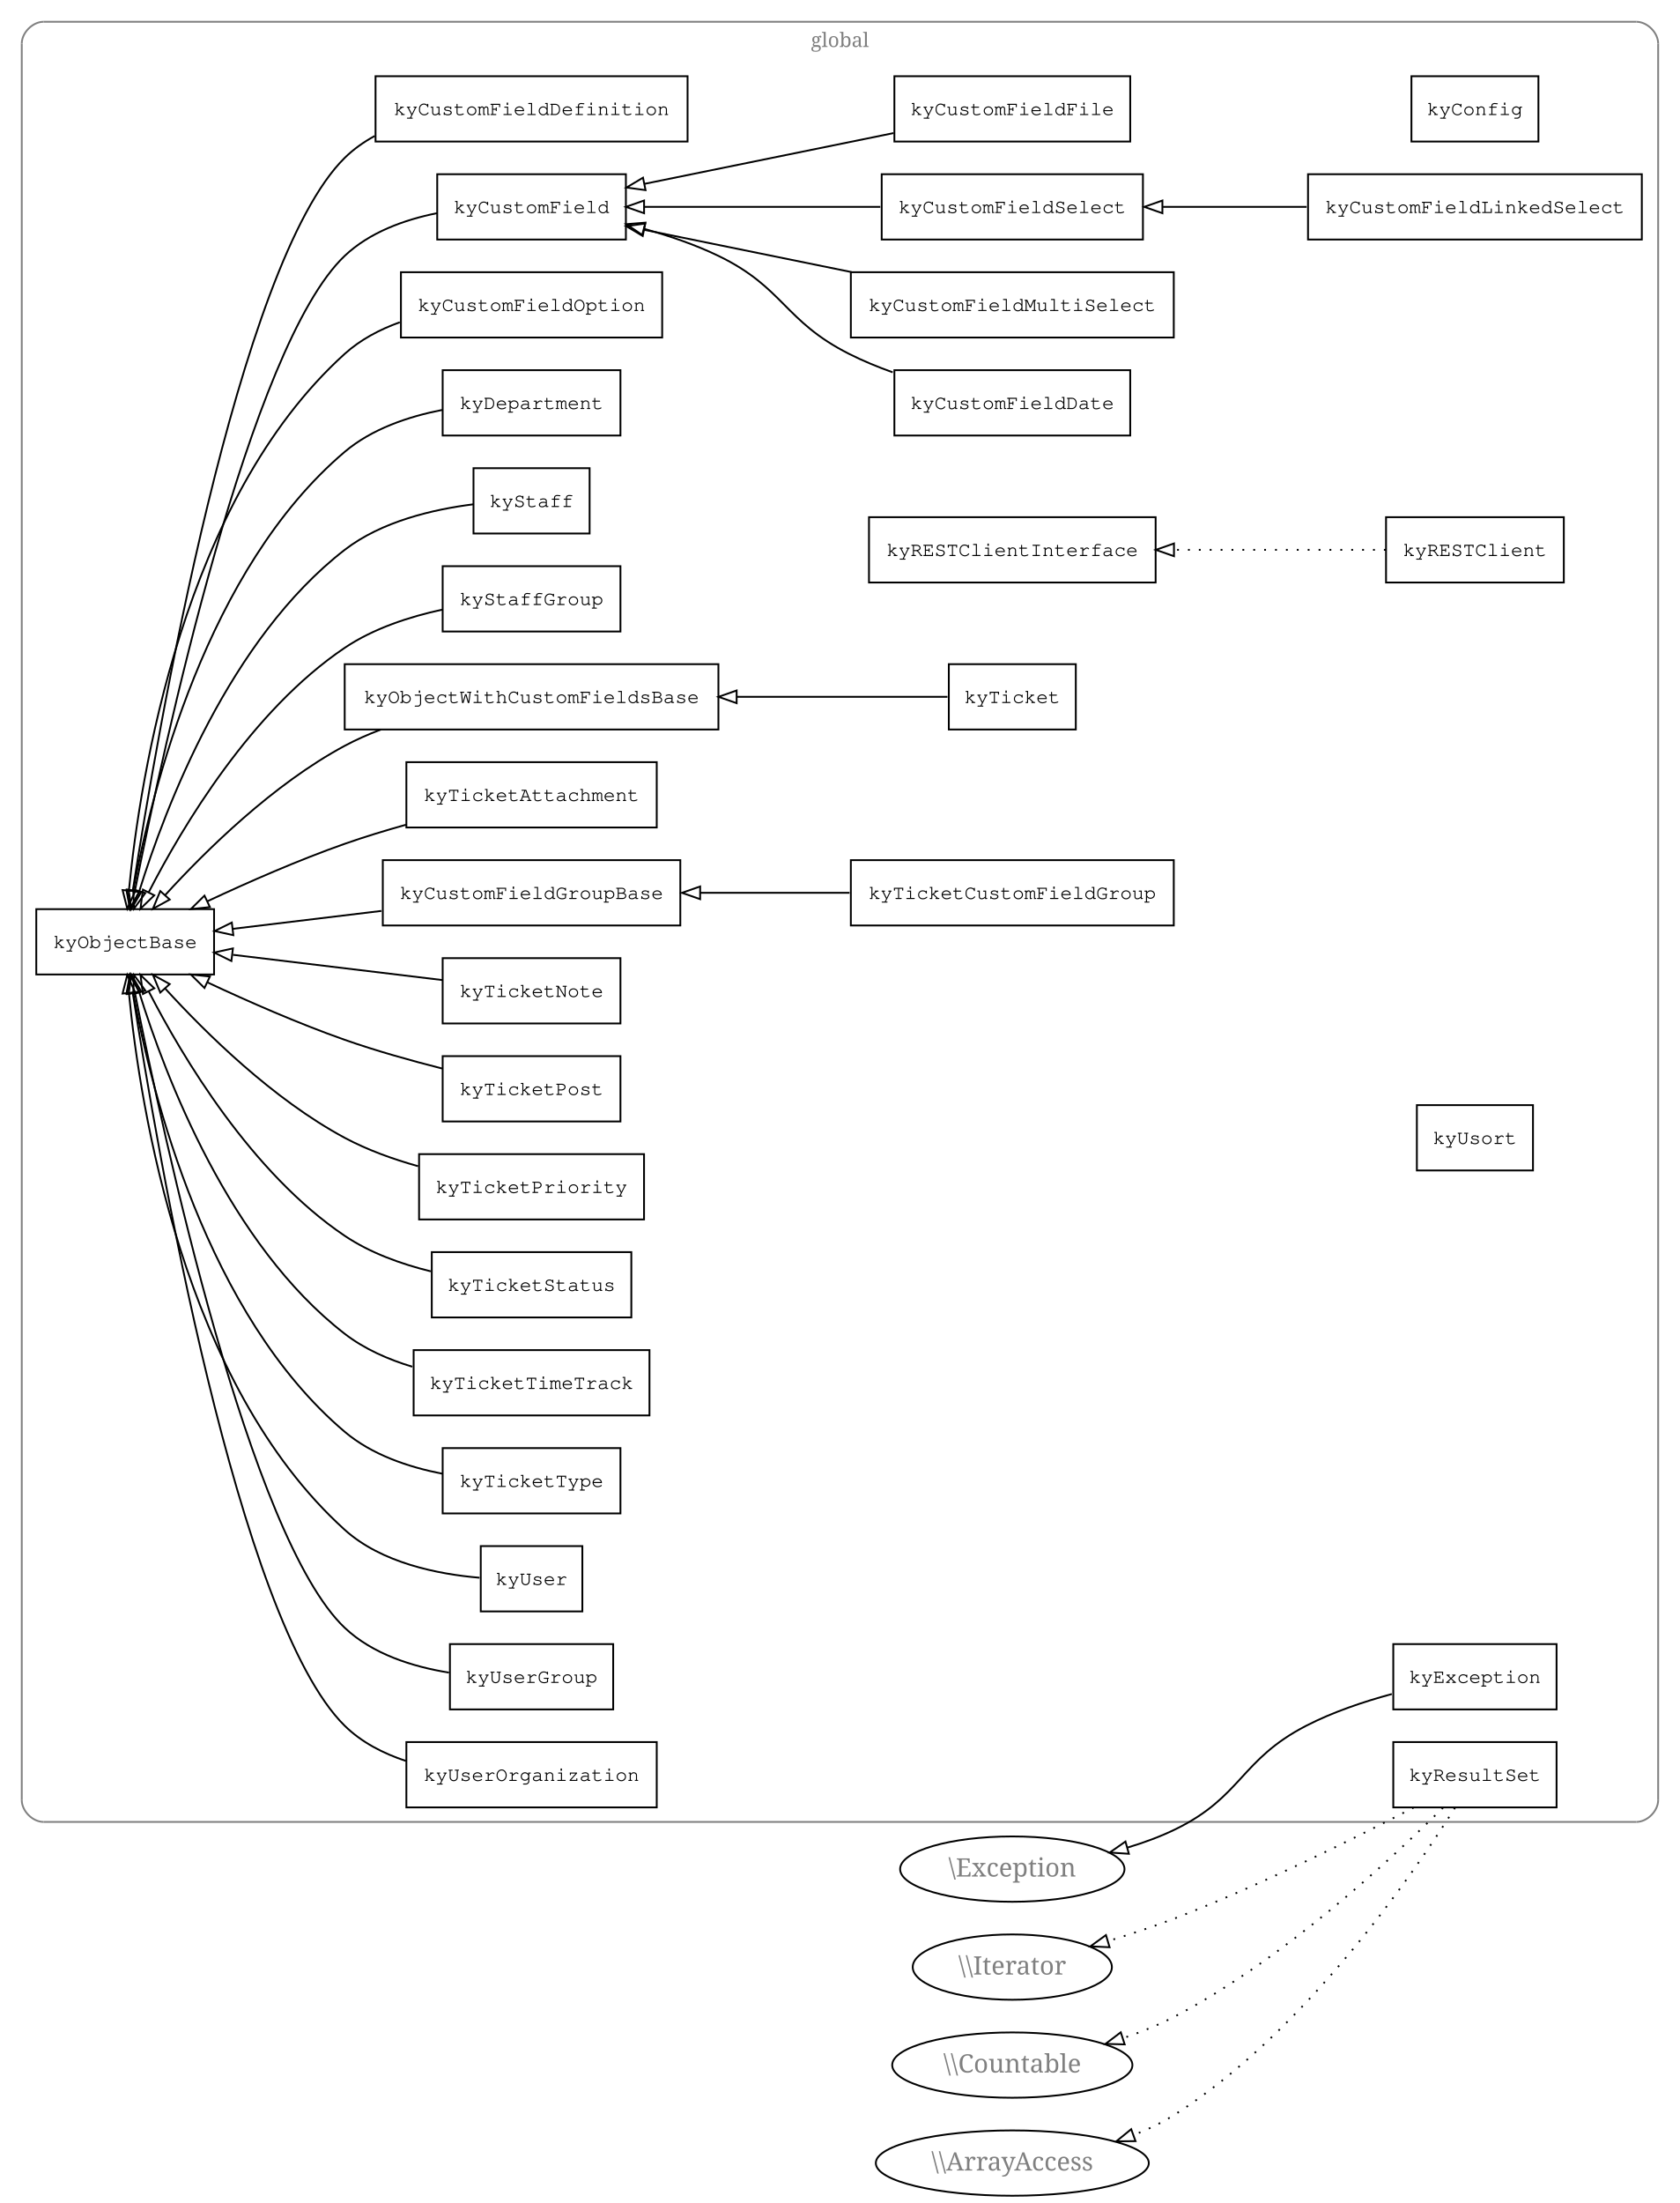
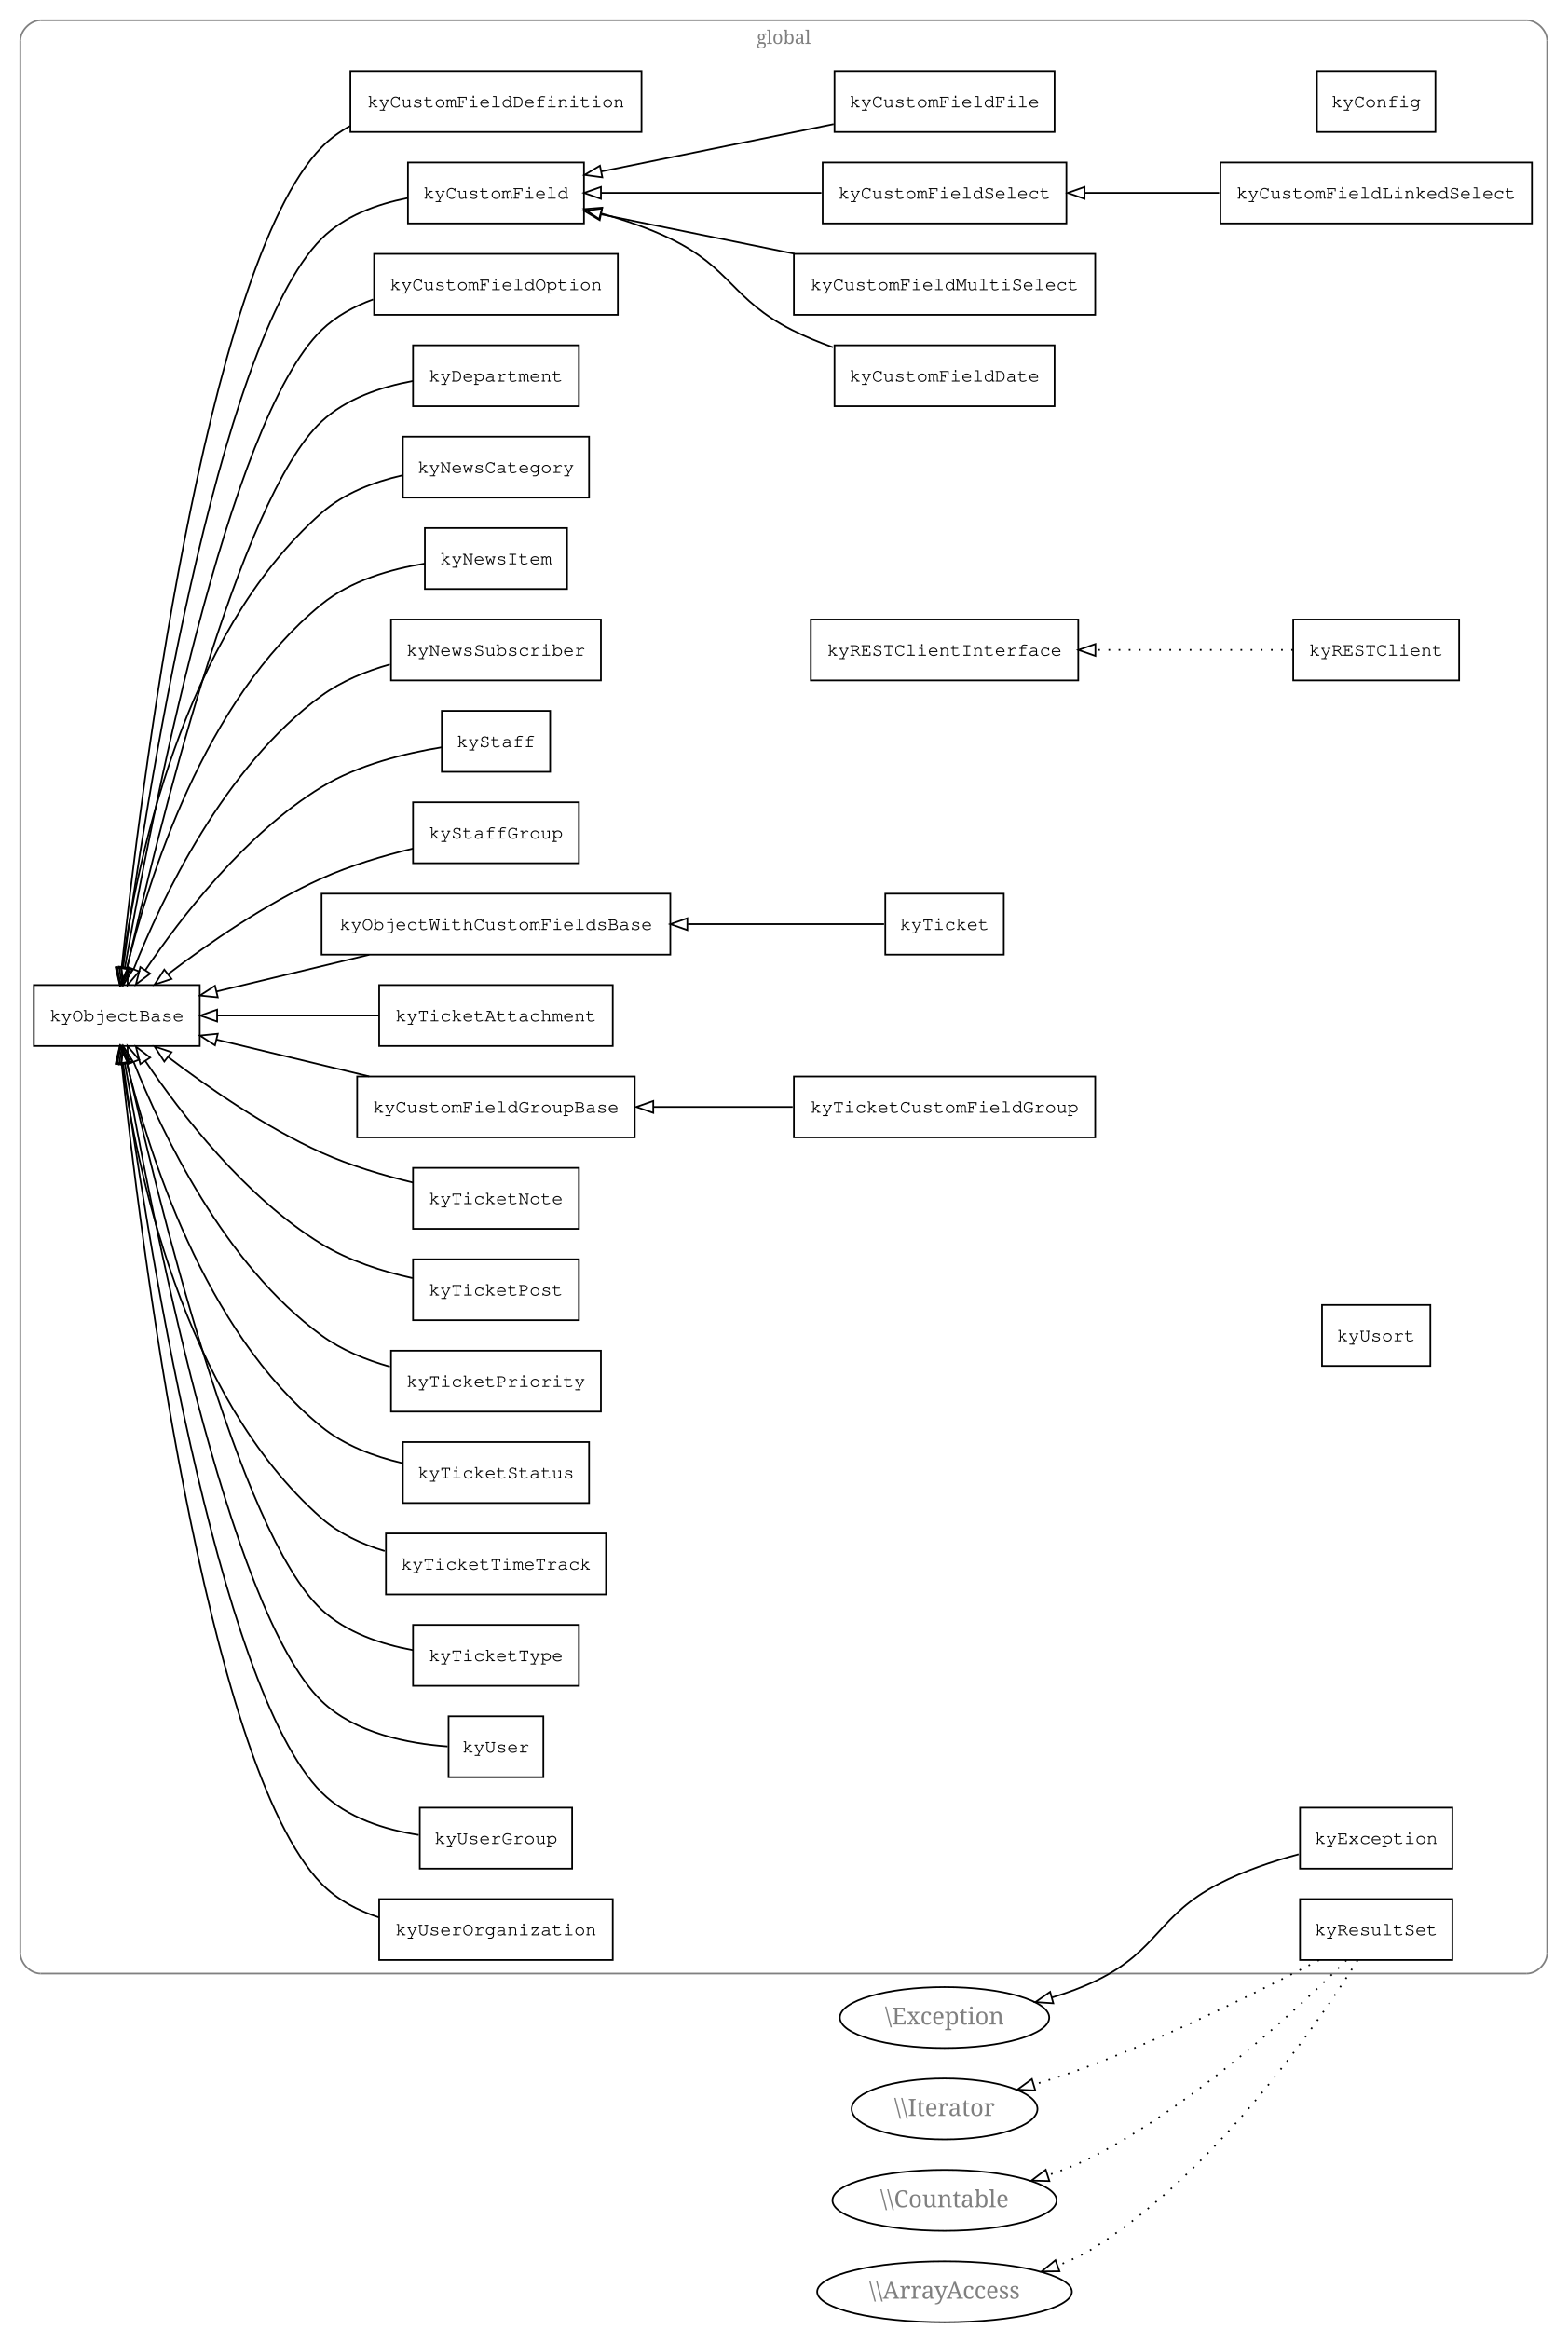
- <svg xmlns="http://www.w3.org/2000/svg" xmlns:xlink="http://www.w3.org/1999/xlink" width="926pt" height="1214pt" viewBox="0.00 0.00 926.00 1214.00">
-   <g id="graph1" class="graph" transform="scale(1 1) rotate(0) translate(4 1210)">
-     <polygon fill="white" stroke="white" points="-4,5 -4,-1210 923,-1210 923,5 -4,5" />
+ <svg xmlns="http://www.w3.org/2000/svg" xmlns:xlink="http://www.w3.org/1999/xlink" width="926pt" height="1376pt" viewBox="0.00 0.00 926.00 1376.00">
+   <g id="graph1" class="graph" transform="scale(1 1) rotate(0) translate(4 1372)">
+     <polygon fill="white" stroke="white" points="-4,5 -4,-1372 923,-1372 923,5 -4,5" />
    <g id="graph2" class="cluster">
      <polyline fill="none" stroke="gray" points="20,-206 898,-206 " />
      <path fill="none" stroke="gray" d="M898,-206C904,-206 910,-212 910,-218" />
-       <polyline fill="none" stroke="gray" points="910,-218 910,-1186 " />
-       <path fill="none" stroke="gray" d="M910,-1186C910,-1192 904,-1198 898,-1198" />
-       <polyline fill="none" stroke="gray" points="898,-1198 20,-1198 " />
-       <path fill="none" stroke="gray" d="M20,-1198C14,-1198 8,-1192 8,-1186" />
-       <polyline fill="none" stroke="gray" points="8,-1186 8,-218 " />
+       <polyline fill="none" stroke="gray" points="910,-218 910,-1348 " />
+       <path fill="none" stroke="gray" d="M910,-1348C910,-1354 904,-1360 898,-1360" />
+       <polyline fill="none" stroke="gray" points="898,-1360 20,-1360 " />
+       <path fill="none" stroke="gray" d="M20,-1360C14,-1360 8,-1354 8,-1348" />
+       <polyline fill="none" stroke="gray" points="8,-1348 8,-218 " />
      <path fill="none" stroke="gray" d="M8,-218C8,-212 14,-206 20,-206" />
-       <text text-anchor="middle" x="459" y="-1184.1" font-family="Times Roman,serif" font-size="11.00" fill="gray">global</text>
+       <text text-anchor="middle" x="459" y="-1346.1" font-family="Times Roman,serif" font-size="11.00" fill="gray">global</text>
    </g>
    <g id="node2" class="node">
      <a xlink:href="kyConfig.html" xlink:title="kyConfig" target="_parent">
-         <polygon fill="none" stroke="black" points="844,-1168 774,-1168 774,-1132 844,-1132 844,-1168" />
-         <text text-anchor="middle" x="809" y="-1146.6" font-family="Courier,monospace" font-size="11.00">kyConfig</text>
+         <polygon fill="none" stroke="black" points="844,-1330 774,-1330 774,-1294 844,-1294 844,-1330" />
+         <text text-anchor="middle" x="809" y="-1308.6" font-family="Courier,monospace" font-size="11.00">kyConfig</text>
      </a>
    </g>
    <g id="node3" class="node">
      <a xlink:href="kyCustomField.html" xlink:title="kyCustomField" target="_parent">
-         <polygon fill="none" stroke="black" points="341,-1114 237,-1114 237,-1078 341,-1078 341,-1114" />
-         <text text-anchor="middle" x="289" y="-1092.6" font-family="Courier,monospace" font-size="11.00">kyCustomField</text>
-       </a>
-     </g>
-     <g id="node15" class="node">
+         <polygon fill="none" stroke="black" points="341,-1276 237,-1276 237,-1240 341,-1240 341,-1276" />
+         <text text-anchor="middle" x="289" y="-1254.6" font-family="Courier,monospace" font-size="11.00">kyCustomField</text>
+       </a>
+     </g>
+     <g id="node18" class="node">
      <a xlink:href="kyObjectBase.html" xlink:title="kyObjectBase" target="_parent">
-         <polygon fill="none" stroke="black" points="114,-709 16,-709 16,-673 114,-673 114,-709" />
-         <text text-anchor="middle" x="65" y="-687.6" font-family="Courier,monospace" font-size="11.00">kyObjectBase</text>
+         <polygon fill="none" stroke="black" points="114,-790 16,-790 16,-754 114,-754 114,-790" />
+         <text text-anchor="middle" x="65" y="-768.6" font-family="Courier,monospace" font-size="11.00">kyObjectBase</text>
      </a>
    </g>
    <g id="edge3" class="edge">
-       <path fill="none" stroke="black" d="M236.881,-1092.53C218.816,-1088.89 199.684,-1081.97 186,-1069 133.702,-1019.42 86.089,-798.524 70.417,-719.351" />
-       <polygon fill="none" stroke="black" points="73.777,-718.294 68.421,-709.153 66.907,-719.639 73.777,-718.294" />
+       <path fill="none" stroke="black" d="M236.775,-1254.96C218.591,-1251.38 199.408,-1244.39 186,-1231 123.661,-1168.75 81.049,-890.308 68.697,-800.22" />
+       <polygon fill="none" stroke="black" points="72.15,-799.636 67.341,-790.195 65.213,-800.574 72.15,-799.636" />
    </g>
    <g id="node4" class="node">
      <a xlink:href="kyCustomFieldDate.html" xlink:title="kyCustomFieldDate" target="_parent">
-         <polygon fill="none" stroke="black" points="619,-1006 489,-1006 489,-970 619,-970 619,-1006" />
-         <text text-anchor="middle" x="554" y="-984.6" font-family="Courier,monospace" font-size="11.00">kyCustomFieldDate</text>
+         <polygon fill="none" stroke="black" points="619,-1168 489,-1168 489,-1132 619,-1132 619,-1168" />
+         <text text-anchor="middle" x="554" y="-1146.6" font-family="Courier,monospace" font-size="11.00">kyCustomFieldDate</text>
      </a>
    </g>
    <g id="edge5" class="edge">
-       <path fill="none" stroke="black" d="M488.058,-1004.83C479.782,-1007.79 471.573,-1011.18 464,-1015 428.292,-1033.03 428.019,-1051.6 392,-1069 379.275,-1075.15 364.965,-1080.03 351.151,-1083.86" />
-       <polygon fill="none" stroke="black" points="349.998,-1080.54 341.21,-1086.46 351.771,-1087.31 349.998,-1080.54" />
+       <path fill="none" stroke="black" d="M488.058,-1166.83C479.782,-1169.79 471.573,-1173.18 464,-1177 428.292,-1195.03 428.019,-1213.6 392,-1231 379.275,-1237.15 364.965,-1242.03 351.151,-1245.86" />
+       <polygon fill="none" stroke="black" points="349.998,-1242.54 341.21,-1248.46 351.771,-1249.31 349.998,-1242.54" />
    </g>
    <g id="node5" class="node">
      <a xlink:href="kyCustomFieldDefinition.html" xlink:title="kyCustomFieldDefinition" target="_parent">
-         <polygon fill="none" stroke="black" points="375,-1168 203,-1168 203,-1132 375,-1132 375,-1168" />
-         <text text-anchor="middle" x="289" y="-1146.6" font-family="Courier,monospace" font-size="11.00">kyCustomFieldDefinition</text>
+         <polygon fill="none" stroke="black" points="375,-1330 203,-1330 203,-1294 375,-1294 375,-1330" />
+         <text text-anchor="middle" x="289" y="-1308.6" font-family="Courier,monospace" font-size="11.00">kyCustomFieldDefinition</text>
      </a>
    </g>
    <g id="edge7" class="edge">
-       <path fill="none" stroke="black" d="M202.54,-1135.06C196.495,-1131.77 190.877,-1127.8 186,-1123 127.02,-1065 82.611,-805.827 69.199,-719.259" />
-       <polygon fill="none" stroke="black" points="72.621,-718.483 67.649,-709.128 65.702,-719.542 72.621,-718.483" />
+       <path fill="none" stroke="black" d="M202.806,-1297.55C196.624,-1294.16 190.905,-1290.03 186,-1285 116.934,-1214.2 78.232,-897.186 67.86,-800.251" />
+       <polygon fill="none" stroke="black" points="71.314,-799.629 66.787,-790.05 64.353,-800.362 71.314,-799.629" />
    </g>
    <g id="node6" class="node">
      <a xlink:href="kyCustomFieldFile.html" xlink:title="kyCustomFieldFile" target="_parent">
-         <polygon fill="none" stroke="black" points="619,-1168 489,-1168 489,-1132 619,-1132 619,-1168" />
-         <text text-anchor="middle" x="554" y="-1146.6" font-family="Courier,monospace" font-size="11.00">kyCustomFieldFile</text>
+         <polygon fill="none" stroke="black" points="619,-1330 489,-1330 489,-1294 619,-1294 619,-1330" />
+         <text text-anchor="middle" x="554" y="-1308.6" font-family="Courier,monospace" font-size="11.00">kyCustomFieldFile</text>
      </a>
    </g>
    <g id="edge9" class="edge">
-       <path fill="none" stroke="black" d="M488.494,-1136.65C446.582,-1128.11 392.534,-1117.1 351.268,-1108.69" />
-       <polygon fill="none" stroke="black" points="351.833,-1105.23 341.336,-1106.66 350.435,-1112.09 351.833,-1105.23" />
+       <path fill="none" stroke="black" d="M488.494,-1298.65C446.582,-1290.11 392.534,-1279.1 351.268,-1270.69" />
+       <polygon fill="none" stroke="black" points="351.833,-1267.23 341.336,-1268.66 350.435,-1274.09 351.833,-1267.23" />
    </g>
    <g id="node7" class="node">
      <a xlink:href="kyCustomFieldGroupBase.html" xlink:title="kyCustomFieldGroupBase" target="_parent">
        <polygon fill="none" stroke="black" points="371,-736 207,-736 207,-700 371,-700 371,-736" />
        <text text-anchor="middle" x="289" y="-714.6" font-family="Courier,monospace" font-size="11.00">kyCustomFieldGroupBase</text>
      </a>
    </g>
    <g id="edge11" class="edge">
-       <path fill="none" stroke="black" d="M206.227,-708.023C179.062,-704.749 149.431,-701.177 124.357,-698.155" />
-       <polygon fill="none" stroke="black" points="124.617,-694.661 114.27,-696.939 123.78,-701.61 124.617,-694.661" />
+       <path fill="none" stroke="black" d="M214.1,-736.056C184.762,-743.129 151.595,-751.124 124.005,-757.776" />
+       <polygon fill="none" stroke="black" points="123.011,-754.415 114.11,-760.161 124.651,-761.22 123.011,-754.415" />
    </g>
    <g id="node8" class="node">
      <a xlink:href="kyCustomFieldLinkedSelect.html" xlink:title="kyCustomFieldLinkedSelect" target="_parent">
-         <polygon fill="none" stroke="black" points="901,-1114 717,-1114 717,-1078 901,-1078 901,-1114" />
-         <text text-anchor="middle" x="809" y="-1092.6" font-family="Courier,monospace" font-size="11.00">kyCustomFieldLinkedSelect</text>
+         <polygon fill="none" stroke="black" points="901,-1276 717,-1276 717,-1240 901,-1240 901,-1276" />
+         <text text-anchor="middle" x="809" y="-1254.6" font-family="Courier,monospace" font-size="11.00">kyCustomFieldLinkedSelect</text>
      </a>
    </g>
    <g id="node11" class="node">
      <a xlink:href="kyCustomFieldSelect.html" xlink:title="kyCustomFieldSelect" target="_parent">
-         <polygon fill="none" stroke="black" points="626,-1114 482,-1114 482,-1078 626,-1078 626,-1114" />
-         <text text-anchor="middle" x="554" y="-1092.6" font-family="Courier,monospace" font-size="11.00">kyCustomFieldSelect</text>
+         <polygon fill="none" stroke="black" points="626,-1276 482,-1276 482,-1240 626,-1240 626,-1276" />
+         <text text-anchor="middle" x="554" y="-1254.6" font-family="Courier,monospace" font-size="11.00">kyCustomFieldSelect</text>
      </a>
    </g>
    <g id="edge13" class="edge">
-       <path fill="none" stroke="black" d="M716.218,-1096C690.31,-1096 662.331,-1096 637.025,-1096" />
-       <polygon fill="none" stroke="black" points="636.73,-1092.5 626.73,-1096 636.73,-1099.5 636.73,-1092.5" />
+       <path fill="none" stroke="black" d="M716.218,-1258C690.31,-1258 662.331,-1258 637.025,-1258" />
+       <polygon fill="none" stroke="black" points="636.73,-1254.5 626.73,-1258 636.73,-1261.5 636.73,-1254.5" />
    </g>
    <g id="node9" class="node">
      <a xlink:href="kyCustomFieldMultiSelect.html" xlink:title="kyCustomFieldMultiSelect" target="_parent">
-         <polygon fill="none" stroke="black" points="643,-1060 465,-1060 465,-1024 643,-1024 643,-1060" />
-         <text text-anchor="middle" x="554" y="-1038.6" font-family="Courier,monospace" font-size="11.00">kyCustomFieldMultiSelect</text>
+         <polygon fill="none" stroke="black" points="643,-1222 465,-1222 465,-1186 643,-1186 643,-1222" />
+         <text text-anchor="middle" x="554" y="-1200.6" font-family="Courier,monospace" font-size="11.00">kyCustomFieldMultiSelect</text>
      </a>
    </g>
    <g id="edge15" class="edge">
-       <path fill="none" stroke="black" d="M465.39,-1060.06C427.867,-1067.7 385.05,-1076.43 350.998,-1083.37" />
-       <polygon fill="none" stroke="black" points="350.283,-1079.94 341.184,-1085.37 351.681,-1086.8 350.283,-1079.94" />
+       <path fill="none" stroke="black" d="M465.39,-1222.06C427.867,-1229.7 385.05,-1238.43 350.998,-1245.37" />
+       <polygon fill="none" stroke="black" points="350.283,-1241.94 341.184,-1247.37 351.681,-1248.8 350.283,-1241.94" />
    </g>
    <g id="node10" class="node">
      <a xlink:href="kyCustomFieldOption.html" xlink:title="kyCustomFieldOption" target="_parent">
-         <polygon fill="none" stroke="black" points="361,-1060 217,-1060 217,-1024 361,-1024 361,-1060" />
-         <text text-anchor="middle" x="289" y="-1038.6" font-family="Courier,monospace" font-size="11.00">kyCustomFieldOption</text>
+         <polygon fill="none" stroke="black" points="361,-1222 217,-1222 217,-1186 361,-1186 361,-1222" />
+         <text text-anchor="middle" x="289" y="-1200.6" font-family="Courier,monospace" font-size="11.00">kyCustomFieldOption</text>
      </a>
    </g>
    <g id="edge17" class="edge">
-       <path fill="none" stroke="black" d="M216.377,-1032.42C205.266,-1028.41 194.641,-1022.81 186,-1015 96.933,-934.508 73.184,-782.12 67.053,-719.233" />
-       <polygon fill="none" stroke="black" points="70.537,-718.895 66.157,-709.248 63.565,-719.521 70.537,-718.895" />
+       <path fill="none" stroke="black" d="M216.449,-1195.09C205.198,-1191.02 194.507,-1185.22 186,-1177 130.397,-1123.25 84.335,-883.495 69.791,-800.436" />
+       <polygon fill="none" stroke="black" points="73.216,-799.703 68.062,-790.446 66.319,-800.897 73.216,-799.703" />
    </g>
    <g id="edge19" class="edge">
-       <path fill="none" stroke="black" d="M481.237,-1096C440.447,-1096 390.105,-1096 351.17,-1096" />
-       <polygon fill="none" stroke="black" points="351.021,-1092.5 341.021,-1096 351.021,-1099.5 351.021,-1092.5" />
+       <path fill="none" stroke="black" d="M481.237,-1258C440.447,-1258 390.105,-1258 351.17,-1258" />
+       <polygon fill="none" stroke="black" points="351.021,-1254.5 341.021,-1258 351.021,-1261.5 351.021,-1254.5" />
    </g>
    <g id="node12" class="node">
      <a xlink:href="kyDepartment.html" xlink:title="kyDepartment" target="_parent">
-         <polygon fill="none" stroke="black" points="338,-1006 240,-1006 240,-970 338,-970 338,-1006" />
-         <text text-anchor="middle" x="289" y="-984.6" font-family="Courier,monospace" font-size="11.00">kyDepartment</text>
+         <polygon fill="none" stroke="black" points="338,-1168 240,-1168 240,-1132 338,-1132 338,-1168" />
+         <text text-anchor="middle" x="289" y="-1146.6" font-family="Courier,monospace" font-size="11.00">kyDepartment</text>
      </a>
    </g>
    <g id="edge21" class="edge">
-       <path fill="none" stroke="black" d="M239.752,-984.101C221.179,-980.474 200.95,-973.667 186,-961 109.946,-896.559 79.666,-774.662 69.466,-719.45" />
-       <polygon fill="none" stroke="black" points="72.866,-718.576 67.686,-709.334 65.972,-719.789 72.866,-718.576" />
+       <path fill="none" stroke="black" d="M239.945,-1146.92C221.069,-1143.44 200.573,-1136.51 186,-1123 137.006,-1077.58 88.015,-875.551 71.15,-800.338" />
+       <polygon fill="none" stroke="black" points="74.483,-799.199 68.899,-790.195 67.649,-800.715 74.483,-799.199" />
    </g>
    <g id="node13" class="node">
      <a xlink:href="kyHelpers.html" xlink:title="kyException" target="_parent">
        <polygon fill="none" stroke="black" points="854,-304 764,-304 764,-268 854,-268 854,-304" />
        <text text-anchor="middle" x="809" y="-282.6" font-family="Courier,monospace" font-size="11.00">kyException</text>
      </a>
    </g>
-     <g id="node45" class="node">
+     <g id="node48" class="node">
      <ellipse fill="none" stroke="black" cx="554" cy="-180" rx="61.844" ry="18" />
      <text text-anchor="middle" x="554" y="-175.9" font-family="Times Roman,serif" font-size="14.00" fill="gray">\Exception</text>
    </g>
    <g id="edge23" class="edge">
      <path fill="none" stroke="black" d="M763.186,-276.47C747.705,-272.278 730.644,-266.551 716,-259 679.725,-240.294 680.667,-219.925 644,-202 635.722,-197.953 626.643,-194.616 617.535,-191.874" />
      <polygon fill="none" stroke="black" points="618.251,-188.44 607.678,-189.126 616.371,-195.183 618.251,-188.44" />
    </g>
    <g id="node14" class="node">
      <a xlink:href="kyHelpers.html" xlink:title="kyUsort" target="_parent">
        <polygon fill="none" stroke="black" points="841,-601 777,-601 777,-565 841,-565 841,-601" />
        <text text-anchor="middle" x="809" y="-579.6" font-family="Courier,monospace" font-size="11.00">kyUsort</text>
      </a>
    </g>
+     <g id="node15" class="node">
+       <a xlink:href="kyNewsCategory.html" xlink:title="kyNewsCategory" target="_parent">
+         <polygon fill="none" stroke="black" points="344,-1114 234,-1114 234,-1078 344,-1078 344,-1114" />
+         <text text-anchor="middle" x="289" y="-1092.6" font-family="Courier,monospace" font-size="11.00">kyNewsCategory</text>
+       </a>
+     </g>
+     <g id="edge25" class="edge">
+       <path fill="none" stroke="black" d="M233.423,-1091.08C216.604,-1087.22 199.132,-1080.52 186,-1069 103.455,-996.581 76.28,-859.468 68.152,-800.326" />
+       <polygon fill="none" stroke="black" points="71.6,-799.692 66.847,-790.223 64.657,-800.589 71.6,-799.692" />
+     </g>
    <g id="node16" class="node">
+       <a xlink:href="kyNewsItem.html" xlink:title="kyNewsItem" target="_parent">
+         <polygon fill="none" stroke="black" points="331,-1060 247,-1060 247,-1024 331,-1024 331,-1060" />
+         <text text-anchor="middle" x="289" y="-1038.6" font-family="Courier,monospace" font-size="11.00">kyNewsItem</text>
+       </a>
+     </g>
+     <g id="edge27" class="edge">
+       <path fill="none" stroke="black" d="M246.998,-1039.04C226.723,-1035.74 203.141,-1028.93 186,-1015 116.182,-958.242 83.203,-850.988 70.947,-800.124" />
+       <polygon fill="none" stroke="black" points="74.307,-799.117 68.641,-790.165 67.487,-800.697 74.307,-799.117" />
+     </g>
+     <g id="node17" class="node">
+       <a xlink:href="kyNewsSubscriber.html" xlink:title="kyNewsSubscriber" target="_parent">
+         <polygon fill="none" stroke="black" points="351,-1006 227,-1006 227,-970 351,-970 351,-1006" />
+         <text text-anchor="middle" x="289" y="-984.6" font-family="Courier,monospace" font-size="11.00">kyNewsSubscriber</text>
+       </a>
+     </g>
+     <g id="edge29" class="edge">
+       <path fill="none" stroke="black" d="M226.31,-979.446C212.14,-975.45 197.81,-969.59 186,-961 128.512,-919.186 91.505,-840.969 74.987,-799.48" />
+       <polygon fill="none" stroke="black" points="78.194,-798.069 71.319,-790.007 71.666,-800.596 78.194,-798.069" />
+     </g>
+     <g id="node19" class="node">
      <a xlink:href="kyObjectWithCustomFieldsBase.html" xlink:title="kyObjectWithCustomFieldsBase" target="_parent">
        <polygon fill="none" stroke="black" points="392,-844 186,-844 186,-808 392,-808 392,-844" />
        <text text-anchor="middle" x="289" y="-822.6" font-family="Courier,monospace" font-size="11.00">kyObjectWithCustomFieldsBase</text>
      </a>
    </g>
-     <g id="edge25" class="edge">
-       <path fill="none" stroke="black" d="M205.868,-807.936C198.986,-805.329 192.271,-802.365 186,-799 146.597,-777.855 109.516,-741.381 87.04,-716.735" />
-       <polygon fill="none" stroke="black" points="89.552,-714.294 80.271,-709.184 84.339,-718.966 89.552,-714.294" />
-     </g>
-     <g id="node17" class="node">
+     <g id="edge31" class="edge">
+       <path fill="none" stroke="black" d="M214.1,-807.944C184.762,-800.871 151.595,-792.876 124.005,-786.224" />
+       <polygon fill="none" stroke="black" points="124.651,-782.78 114.11,-783.839 123.011,-789.585 124.651,-782.78" />
+     </g>
+     <g id="node20" class="node">
      <a xlink:href="kyRESTClient.html" xlink:title="kyRESTClient" target="_parent">
-         <polygon fill="none" stroke="black" points="858,-925 760,-925 760,-889 858,-889 858,-925" />
-         <text text-anchor="middle" x="809" y="-903.6" font-family="Courier,monospace" font-size="11.00">kyRESTClient</text>
-       </a>
-     </g>
-     <g id="node18" class="node">
+         <polygon fill="none" stroke="black" points="858,-1006 760,-1006 760,-970 858,-970 858,-1006" />
+         <text text-anchor="middle" x="809" y="-984.6" font-family="Courier,monospace" font-size="11.00">kyRESTClient</text>
+       </a>
+     </g>
+     <g id="node21" class="node">
      <a xlink:href="kyRESTClientInterface.html" xlink:title="kyRESTClientInterface" target="_parent">
-         <polygon fill="none" stroke="black" points="633,-925 475,-925 475,-889 633,-889 633,-925" />
-         <text text-anchor="middle" x="554" y="-903.6" font-family="Courier,monospace" font-size="11.00">kyRESTClientInterface</text>
-       </a>
-     </g>
-     <g id="edge55" class="edge">
-       <path fill="none" stroke="black" stroke-dasharray="1,5" d="M759.833,-907C726.886,-907 682.543,-907 643.453,-907" />
-       <polygon fill="none" stroke="black" points="643.112,-903.5 633.111,-907 643.111,-910.5 643.112,-903.5" />
-     </g>
-     <g id="node19" class="node">
+         <polygon fill="none" stroke="black" points="633,-1006 475,-1006 475,-970 633,-970 633,-1006" />
+         <text text-anchor="middle" x="554" y="-984.6" font-family="Courier,monospace" font-size="11.00">kyRESTClientInterface</text>
+       </a>
+     </g>
+     <g id="edge61" class="edge">
+       <path fill="none" stroke="black" stroke-dasharray="1,5" d="M759.833,-988C726.886,-988 682.543,-988 643.453,-988" />
+       <polygon fill="none" stroke="black" points="643.112,-984.5 633.111,-988 643.111,-991.5 643.112,-984.5" />
+     </g>
+     <g id="node22" class="node">
      <a xlink:href="kyResultSet.html" xlink:title="kyResultSet" target="_parent">
        <polygon fill="none" stroke="black" points="854,-250 764,-250 764,-214 854,-214 854,-250" />
        <text text-anchor="middle" x="809" y="-228.6" font-family="Courier,monospace" font-size="11.00">kyResultSet</text>
      </a>
    </g>
-     <g id="node63" class="node">
+     <g id="node69" class="node">
      <ellipse fill="none" stroke="black" cx="554" cy="-126" rx="54.896" ry="18" />
      <text text-anchor="middle" x="554" y="-121.9" font-family="Times Roman,serif" font-size="14.00" fill="gray">\\Iterator</text>
    </g>
-     <g id="edge57" class="edge">
+     <g id="edge63" class="edge">
      <path fill="none" stroke="black" stroke-dasharray="1,5" d="M775.237,-213.926C742.357,-196.786 690.655,-171.042 644,-153 632.115,-148.404 619.102,-144.099 606.758,-140.335" />
      <polygon fill="none" stroke="black" points="607.618,-136.939 597.035,-137.437 605.619,-143.647 607.618,-136.939" />
    </g>
-     <g id="node65" class="node">
+     <g id="node71" class="node">
      <ellipse fill="none" stroke="black" cx="554" cy="-72" rx="66.207" ry="18" />
      <text text-anchor="middle" x="554" y="-67.9" font-family="Times Roman,serif" font-size="14.00" fill="gray">\\Countable</text>
    </g>
-     <g id="edge59" class="edge">
+     <g id="edge65" class="edge">
      <path fill="none" stroke="black" stroke-dasharray="1,5" d="M791.399,-213.845C762.93,-185.46 703.894,-130.559 644,-99 634.922,-94.217 624.872,-90.154 614.876,-86.747" />
      <polygon fill="none" stroke="black" points="615.933,-83.41 605.342,-83.679 613.789,-90.074 615.933,-83.41" />
    </g>
-     <g id="node67" class="node">
+     <g id="node73" class="node">
      <ellipse fill="none" stroke="black" cx="554" cy="-18" rx="75.241" ry="18" />
      <text text-anchor="middle" x="554" y="-13.9" font-family="Times Roman,serif" font-size="14.00" fill="gray">\\ArrayAccess</text>
    </g>
-     <g id="edge61" class="edge">
+     <g id="edge67" class="edge">
      <path fill="none" stroke="black" stroke-dasharray="1,5" d="M798.014,-213.827C774.517,-176.505 715.643,-90.885 644,-45 636.891,-40.447 628.978,-36.632 620.878,-33.441" />
      <polygon fill="none" stroke="black" points="621.913,-30.094 611.318,-29.977 619.527,-36.675 621.913,-30.094" />
    </g>
-     <g id="node20" class="node">
+     <g id="node23" class="node">
      <a xlink:href="kyStaff.html" xlink:title="kyStaff" target="_parent">
        <polygon fill="none" stroke="black" points="321,-952 257,-952 257,-916 321,-916 321,-952" />
        <text text-anchor="middle" x="289" y="-930.6" font-family="Courier,monospace" font-size="11.00">kyStaff</text>
      </a>
    </g>
-     <g id="edge27" class="edge">
-       <path fill="none" stroke="black" d="M256.86,-932.086C234.946,-929.328 206.327,-922.719 186,-907 122.462,-857.864 87.211,-765.371 72.806,-718.999" />
-       <polygon fill="none" stroke="black" points="76.123,-717.876 69.892,-709.308 69.419,-719.892 76.123,-717.876" />
-     </g>
-     <g id="node21" class="node">
+     <g id="edge33" class="edge">
+       <path fill="none" stroke="black" d="M256.934,-930.477C235.593,-927.003 207.615,-920.199 186,-907 140.77,-879.381 102.693,-829.692 81.926,-798.913" />
+       <polygon fill="none" stroke="black" points="84.726,-796.802 76.292,-790.39 78.887,-800.662 84.726,-796.802" />
+     </g>
+     <g id="node24" class="node">
      <a xlink:href="kyStaffGroup.html" xlink:title="kyStaffGroup" target="_parent">
        <polygon fill="none" stroke="black" points="338,-898 240,-898 240,-862 338,-862 338,-898" />
        <text text-anchor="middle" x="289" y="-876.6" font-family="Courier,monospace" font-size="11.00">kyStaffGroup</text>
      </a>
    </g>
-     <g id="edge29" class="edge">
-       <path fill="none" stroke="black" d="M239.788,-874.052C221.742,-870.149 201.868,-863.69 186,-853 134.686,-818.432 96.675,-754.675 77.972,-718.305" />
-       <polygon fill="none" stroke="black" points="81.041,-716.617 73.425,-709.252 74.786,-719.759 81.041,-716.617" />
-     </g>
-     <g id="node22" class="node">
+     <g id="edge35" class="edge">
+       <path fill="none" stroke="black" d="M239.909,-870.661C222.454,-866.429 202.94,-860.629 186,-853 152.949,-838.116 118.961,-814.493 95.455,-796.591" />
+       <polygon fill="none" stroke="black" points="97.343,-793.626 87.29,-790.281 93.063,-799.165 97.343,-793.626" />
+     </g>
+     <g id="node25" class="node">
      <a xlink:href="kyTicket.html" xlink:title="kyTicket" target="_parent">
        <polygon fill="none" stroke="black" points="589,-844 519,-844 519,-808 589,-808 589,-844" />
        <text text-anchor="middle" x="554" y="-822.6" font-family="Courier,monospace" font-size="11.00">kyTicket</text>
      </a>
    </g>
-     <g id="edge31" class="edge">
+     <g id="edge37" class="edge">
      <path fill="none" stroke="black" d="M518.261,-826C488.373,-826 444.042,-826 402.307,-826" />
      <polygon fill="none" stroke="black" points="402.046,-822.5 392.046,-826 402.046,-829.5 402.046,-822.5" />
    </g>
-     <g id="node23" class="node">
+     <g id="node26" class="node">
      <a xlink:href="kyTicketAttachment.html" xlink:title="kyTicketAttachment" target="_parent">
        <polygon fill="none" stroke="black" points="358,-790 220,-790 220,-754 358,-754 358,-790" />
        <text text-anchor="middle" x="289" y="-768.6" font-family="Courier,monospace" font-size="11.00">kyTicketAttachment</text>
      </a>
    </g>
-     <g id="edge33" class="edge">
-       <path fill="none" stroke="black" d="M219.826,-755.533C208.429,-752.345 196.813,-748.801 186,-745 160.46,-736.021 132.83,-723.885 110.429,-713.393" />
-       <polygon fill="none" stroke="black" points="111.707,-710.125 101.171,-709.011 108.712,-716.452 111.707,-710.125" />
-     </g>
-     <g id="node24" class="node">
+     <g id="edge39" class="edge">
+       <path fill="none" stroke="black" d="M219.965,-772C189.377,-772 153.751,-772 124.375,-772" />
+       <polygon fill="none" stroke="black" points="124.264,-768.5 114.264,-772 124.264,-775.5 124.264,-768.5" />
+     </g>
+     <g id="node27" class="node">
      <a xlink:href="kyTicketCustomFieldGroup.html" xlink:title="kyTicketCustomFieldGroup" target="_parent">
        <polygon fill="none" stroke="black" points="643,-736 465,-736 465,-700 643,-700 643,-736" />
        <text text-anchor="middle" x="554" y="-714.6" font-family="Courier,monospace" font-size="11.00">kyTicketCustomFieldGroup</text>
      </a>
    </g>
-     <g id="edge35" class="edge">
+     <g id="edge41" class="edge">
      <path fill="none" stroke="black" d="M464.283,-718C437.787,-718 408.735,-718 382.035,-718" />
      <polygon fill="none" stroke="black" points="381.928,-714.5 371.928,-718 381.928,-721.5 381.928,-714.5" />
    </g>
-     <g id="node25" class="node">
+     <g id="node28" class="node">
      <a xlink:href="kyTicketNote.html" xlink:title="kyTicketNote" target="_parent">
        <polygon fill="none" stroke="black" points="338,-682 240,-682 240,-646 338,-646 338,-682" />
        <text text-anchor="middle" x="289" y="-660.6" font-family="Courier,monospace" font-size="11.00">kyTicketNote</text>
      </a>
    </g>
-     <g id="edge37" class="edge">
-       <path fill="none" stroke="black" d="M239.842,-669.925C205.85,-674.023 160.439,-679.496 124.416,-683.838" />
-       <polygon fill="none" stroke="black" points="123.552,-680.417 114.043,-685.089 124.39,-687.367 123.552,-680.417" />
-     </g>
-     <g id="node26" class="node">
+     <g id="edge43" class="edge">
+       <path fill="none" stroke="black" d="M239.909,-673.339C222.454,-677.571 202.94,-683.371 186,-691 152.949,-705.884 118.961,-729.507 95.455,-747.409" />
+       <polygon fill="none" stroke="black" points="93.063,-744.835 87.29,-753.719 97.343,-750.374 93.063,-744.835" />
+     </g>
+     <g id="node29" class="node">
      <a xlink:href="kyTicketPost.html" xlink:title="kyTicketPost" target="_parent">
        <polygon fill="none" stroke="black" points="338,-628 240,-628 240,-592 338,-592 338,-628" />
        <text text-anchor="middle" x="289" y="-606.6" font-family="Courier,monospace" font-size="11.00">kyTicketPost</text>
      </a>
    </g>
-     <g id="edge39" class="edge">
-       <path fill="none" stroke="black" d="M239.779,-621.161C222.581,-625.517 203.265,-630.93 186,-637 160.46,-645.979 132.83,-658.115 110.429,-668.607" />
-       <polygon fill="none" stroke="black" points="108.712,-665.548 101.171,-672.989 111.707,-671.875 108.712,-665.548" />
-     </g>
-     <g id="node27" class="node">
+     <g id="edge45" class="edge">
+       <path fill="none" stroke="black" d="M239.757,-616.83C221.906,-620.829 202.172,-627.125 186,-637 140.77,-664.619 102.693,-714.308 81.926,-745.087" />
+       <polygon fill="none" stroke="black" points="78.887,-743.338 76.292,-753.61 84.726,-747.198 78.887,-743.338" />
+     </g>
+     <g id="node30" class="node">
      <a xlink:href="kyTicketPriority.html" xlink:title="kyTicketPriority" target="_parent">
        <polygon fill="none" stroke="black" points="351,-574 227,-574 227,-538 351,-538 351,-574" />
        <text text-anchor="middle" x="289" y="-552.6" font-family="Courier,monospace" font-size="11.00">kyTicketPriority</text>
      </a>
    </g>
-     <g id="edge41" class="edge">
-       <path fill="none" stroke="black" d="M226.475,-567.345C212.672,-571.211 198.461,-576.313 186,-583 146.597,-604.145 109.516,-640.619 87.04,-665.265" />
-       <polygon fill="none" stroke="black" points="84.339,-663.034 80.271,-672.816 89.552,-667.706 84.339,-663.034" />
-     </g>
-     <g id="node28" class="node">
+     <g id="edge47" class="edge">
+       <path fill="none" stroke="black" d="M226.31,-564.554C212.14,-568.55 197.81,-574.41 186,-583 128.512,-624.814 91.505,-703.031 74.987,-744.52" />
+       <polygon fill="none" stroke="black" points="71.666,-743.404 71.319,-753.993 78.194,-745.931 71.666,-743.404" />
+     </g>
+     <g id="node31" class="node">
      <a xlink:href="kyTicketStatus.html" xlink:title="kyTicketStatus" target="_parent">
        <polygon fill="none" stroke="black" points="344,-520 234,-520 234,-484 344,-484 344,-520" />
        <text text-anchor="middle" x="289" y="-498.6" font-family="Courier,monospace" font-size="11.00">kyTicketStatus</text>
      </a>
    </g>
-     <g id="edge43" class="edge">
-       <path fill="none" stroke="black" d="M233.446,-509.412C217.187,-513.406 200.029,-519.55 186,-529 134.686,-563.568 96.675,-627.325 77.972,-663.695" />
-       <polygon fill="none" stroke="black" points="74.786,-662.241 73.425,-672.748 81.041,-665.383 74.786,-662.241" />
-     </g>
-     <g id="node29" class="node">
+     <g id="edge49" class="edge">
+       <path fill="none" stroke="black" d="M233.395,-507.646C216.767,-511.557 199.412,-518.097 186,-529 116.182,-585.758 83.203,-693.012 70.947,-743.876" />
+       <polygon fill="none" stroke="black" points="67.487,-743.303 68.641,-753.835 74.307,-744.883 67.487,-743.303" />
+     </g>
+     <g id="node32" class="node">
      <a xlink:href="kyTicketTimeTrack.html" xlink:title="kyTicketTimeTrack" target="_parent">
        <polygon fill="none" stroke="black" points="354,-466 224,-466 224,-430 354,-430 354,-466" />
        <text text-anchor="middle" x="289" y="-444.6" font-family="Courier,monospace" font-size="11.00">kyTicketTimeTrack</text>
      </a>
    </g>
-     <g id="edge45" class="edge">
-       <path fill="none" stroke="black" d="M223.252,-456.847C209.993,-460.845 196.821,-466.631 186,-475 122.462,-524.136 87.211,-616.629 72.806,-663.001" />
-       <polygon fill="none" stroke="black" points="69.419,-662.108 69.892,-672.692 76.123,-664.124 69.419,-662.108" />
-     </g>
-     <g id="node30" class="node">
+     <g id="edge51" class="edge">
+       <path fill="none" stroke="black" d="M223.239,-455.612C209.754,-459.672 196.492,-465.795 186,-475 103.455,-547.419 76.28,-684.532 68.152,-743.674" />
+       <polygon fill="none" stroke="black" points="64.657,-743.411 66.847,-753.777 71.6,-744.308 64.657,-743.411" />
+     </g>
+     <g id="node33" class="node">
      <a xlink:href="kyTicketType.html" xlink:title="kyTicketType" target="_parent">
        <polygon fill="none" stroke="black" points="338,-412 240,-412 240,-376 338,-376 338,-412" />
        <text text-anchor="middle" x="289" y="-390.6" font-family="Courier,monospace" font-size="11.00">kyTicketType</text>
      </a>
    </g>
-     <g id="edge47" class="edge">
-       <path fill="none" stroke="black" d="M239.752,-397.899C221.179,-401.526 200.95,-408.333 186,-421 109.946,-485.441 79.666,-607.338 69.466,-662.55" />
-       <polygon fill="none" stroke="black" points="65.972,-662.211 67.686,-672.666 72.866,-663.424 65.972,-662.211" />
-     </g>
-     <g id="node31" class="node">
+     <g id="edge53" class="edge">
+       <path fill="none" stroke="black" d="M239.945,-397.077C221.069,-400.564 200.573,-407.489 186,-421 137.006,-466.423 88.015,-668.449 71.15,-743.662" />
+       <polygon fill="none" stroke="black" points="67.649,-743.285 68.899,-753.805 74.483,-744.801 67.649,-743.285" />
+     </g>
+     <g id="node34" class="node">
      <a xlink:href="kyUser.html" xlink:title="kyUser" target="_parent">
        <polygon fill="none" stroke="black" points="317,-358 261,-358 261,-322 317,-322 317,-358" />
        <text text-anchor="middle" x="289" y="-336.6" font-family="Courier,monospace" font-size="11.00">kyUser</text>
      </a>
    </g>
-     <g id="edge49" class="edge">
-       <path fill="none" stroke="black" d="M260.31,-340.567C237.552,-342.498 206.298,-348.656 186,-367 96.933,-447.492 73.184,-599.88 67.053,-662.767" />
-       <polygon fill="none" stroke="black" points="63.565,-662.479 66.157,-672.752 70.537,-663.105 63.565,-662.479" />
-     </g>
-     <g id="node32" class="node">
+     <g id="edge55" class="edge">
+       <path fill="none" stroke="black" d="M260.44,-340.175C237.448,-341.851 205.805,-347.857 186,-367 130.397,-420.746 84.335,-660.505 69.791,-743.564" />
+       <polygon fill="none" stroke="black" points="66.319,-743.103 68.062,-753.554 73.216,-744.297 66.319,-743.103" />
+     </g>
+     <g id="node35" class="node">
      <a xlink:href="kyUserGroup.html" xlink:title="kyUserGroup" target="_parent">
        <polygon fill="none" stroke="black" points="334,-304 244,-304 244,-268 334,-268 334,-304" />
        <text text-anchor="middle" x="289" y="-282.6" font-family="Courier,monospace" font-size="11.00">kyUserGroup</text>
      </a>
    </g>
-     <g id="edge51" class="edge">
-       <path fill="none" stroke="black" d="M243.462,-288.281C223.586,-291.501 201.362,-298.438 186,-313 133.702,-362.576 86.089,-583.476 70.417,-662.649" />
-       <polygon fill="none" stroke="black" points="66.907,-662.361 68.421,-672.847 73.777,-663.706 66.907,-662.361" />
-     </g>
-     <g id="node33" class="node">
+     <g id="edge57" class="edge">
+       <path fill="none" stroke="black" d="M243.371,-287.878C223.356,-291.004 201.043,-297.978 186,-313 123.661,-375.253 81.049,-653.692 68.697,-743.78" />
+       <polygon fill="none" stroke="black" points="65.213,-743.426 67.341,-753.805 72.15,-744.364 65.213,-743.426" />
+     </g>
+     <g id="node36" class="node">
      <a xlink:href="kyUserOrganization.html" xlink:title="kyUserOrganization" target="_parent">
        <polygon fill="none" stroke="black" points="358,-250 220,-250 220,-214 358,-214 358,-250" />
        <text text-anchor="middle" x="289" y="-228.6" font-family="Courier,monospace" font-size="11.00">kyUserOrganization</text>
      </a>
    </g>
-     <g id="edge53" class="edge">
-       <path fill="none" stroke="black" d="M219.769,-239.591C207.278,-243.709 195.292,-249.862 186,-259 127.02,-317.001 82.611,-576.173 69.199,-662.741" />
-       <polygon fill="none" stroke="black" points="65.702,-662.458 67.649,-672.872 72.621,-663.517 65.702,-662.458" />
+     <g id="edge59" class="edge">
+       <path fill="none" stroke="black" d="M219.998,-239.115C207.339,-243.257 195.23,-249.539 186,-259 116.934,-329.795 78.232,-646.814 67.86,-743.749" />
+       <polygon fill="none" stroke="black" points="64.353,-743.638 66.787,-753.95 71.314,-744.371 64.353,-743.638" />
    </g>
  </g>
</svg>
